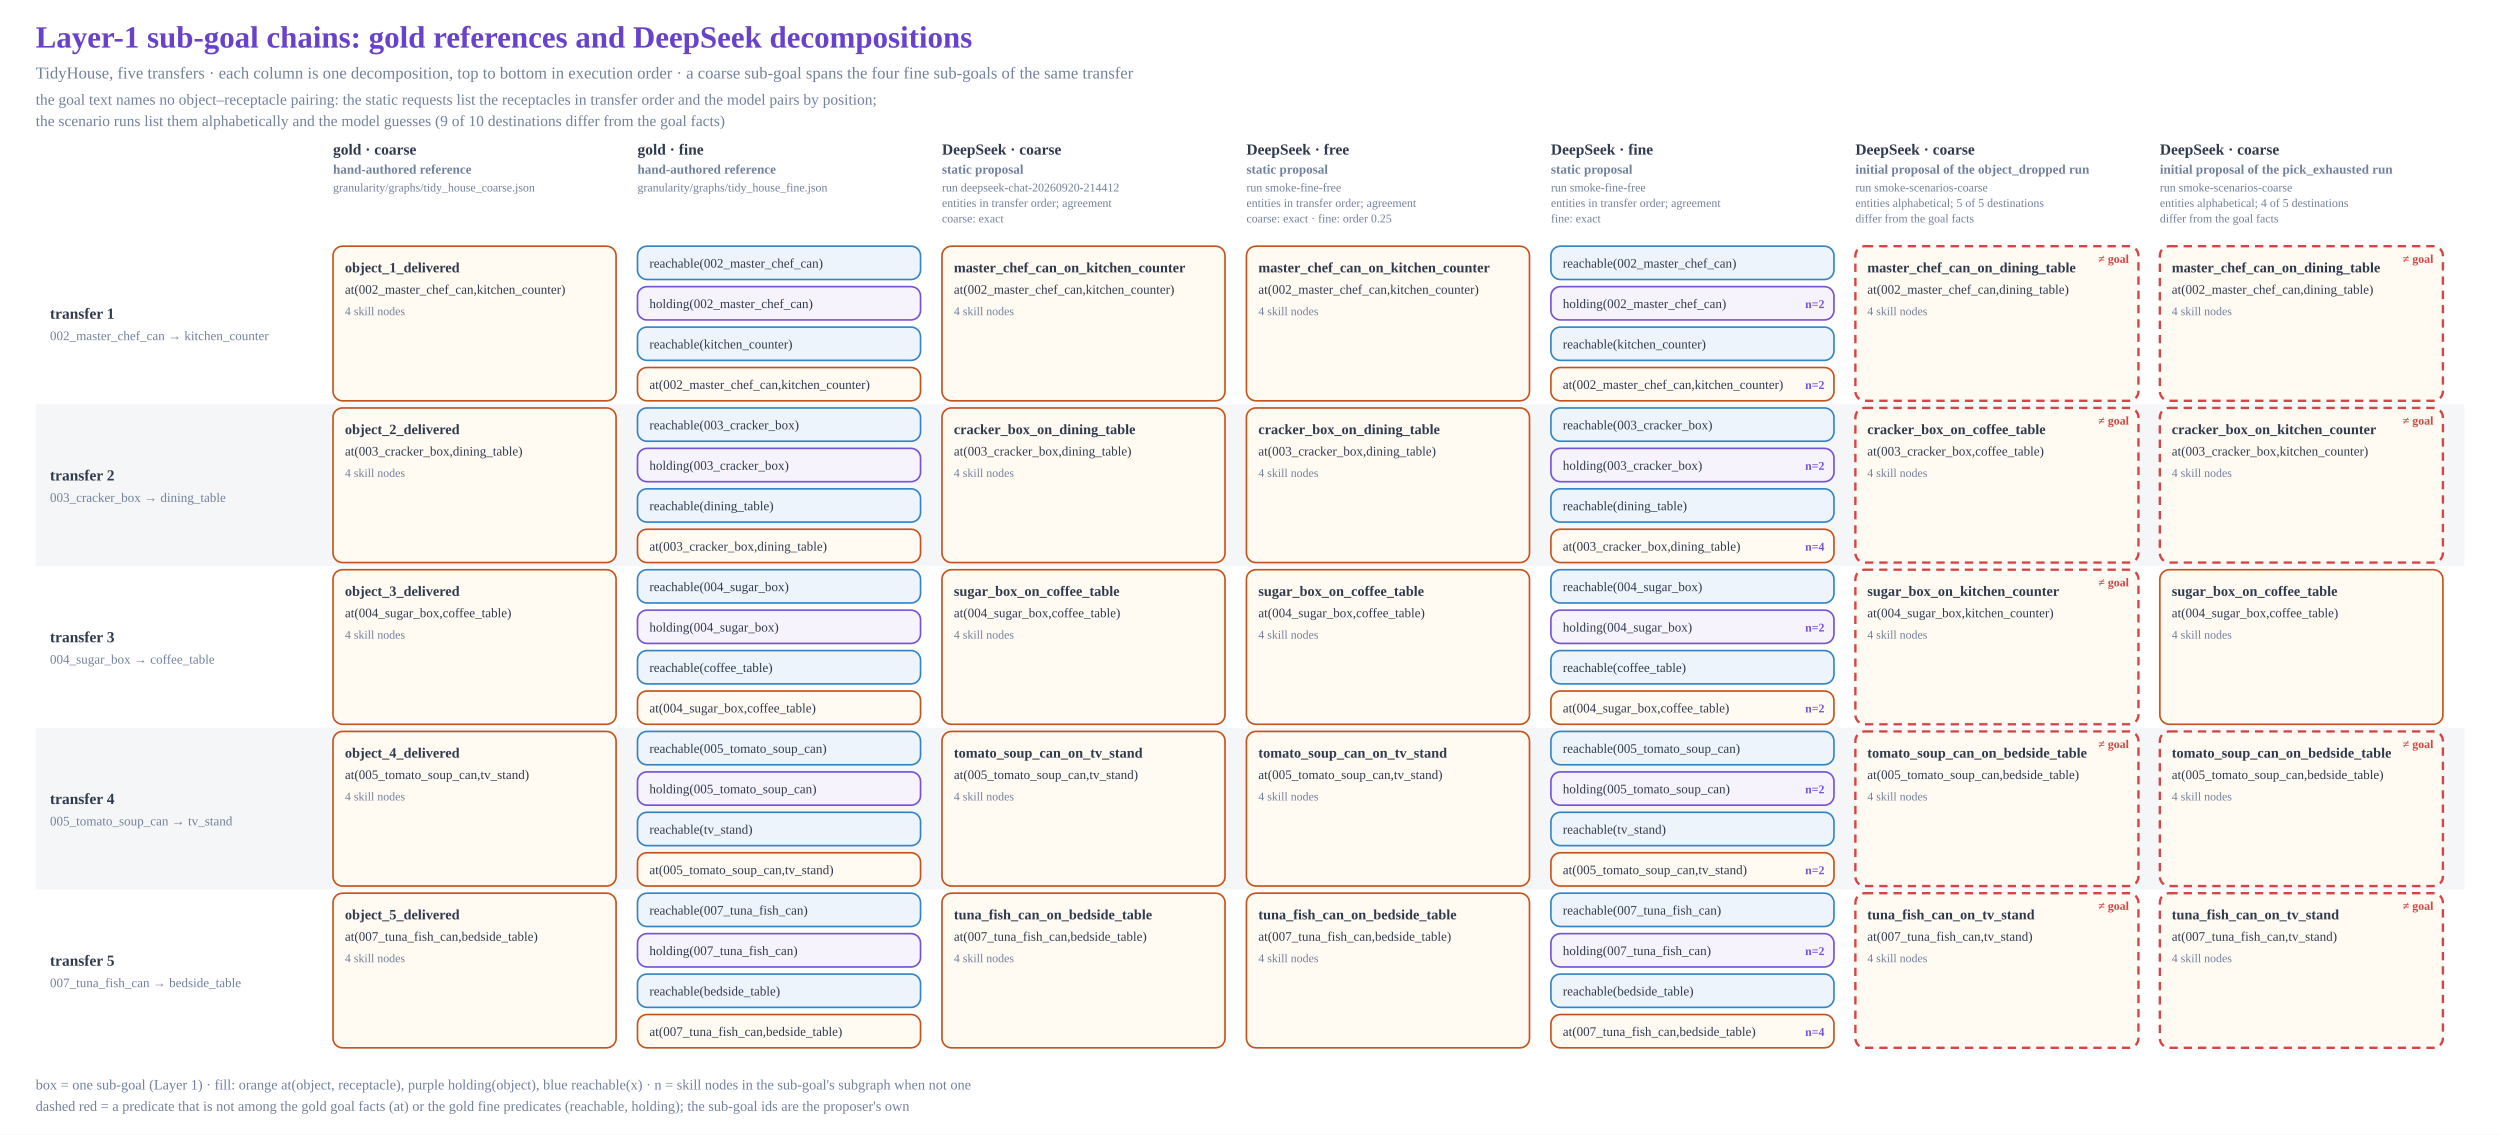
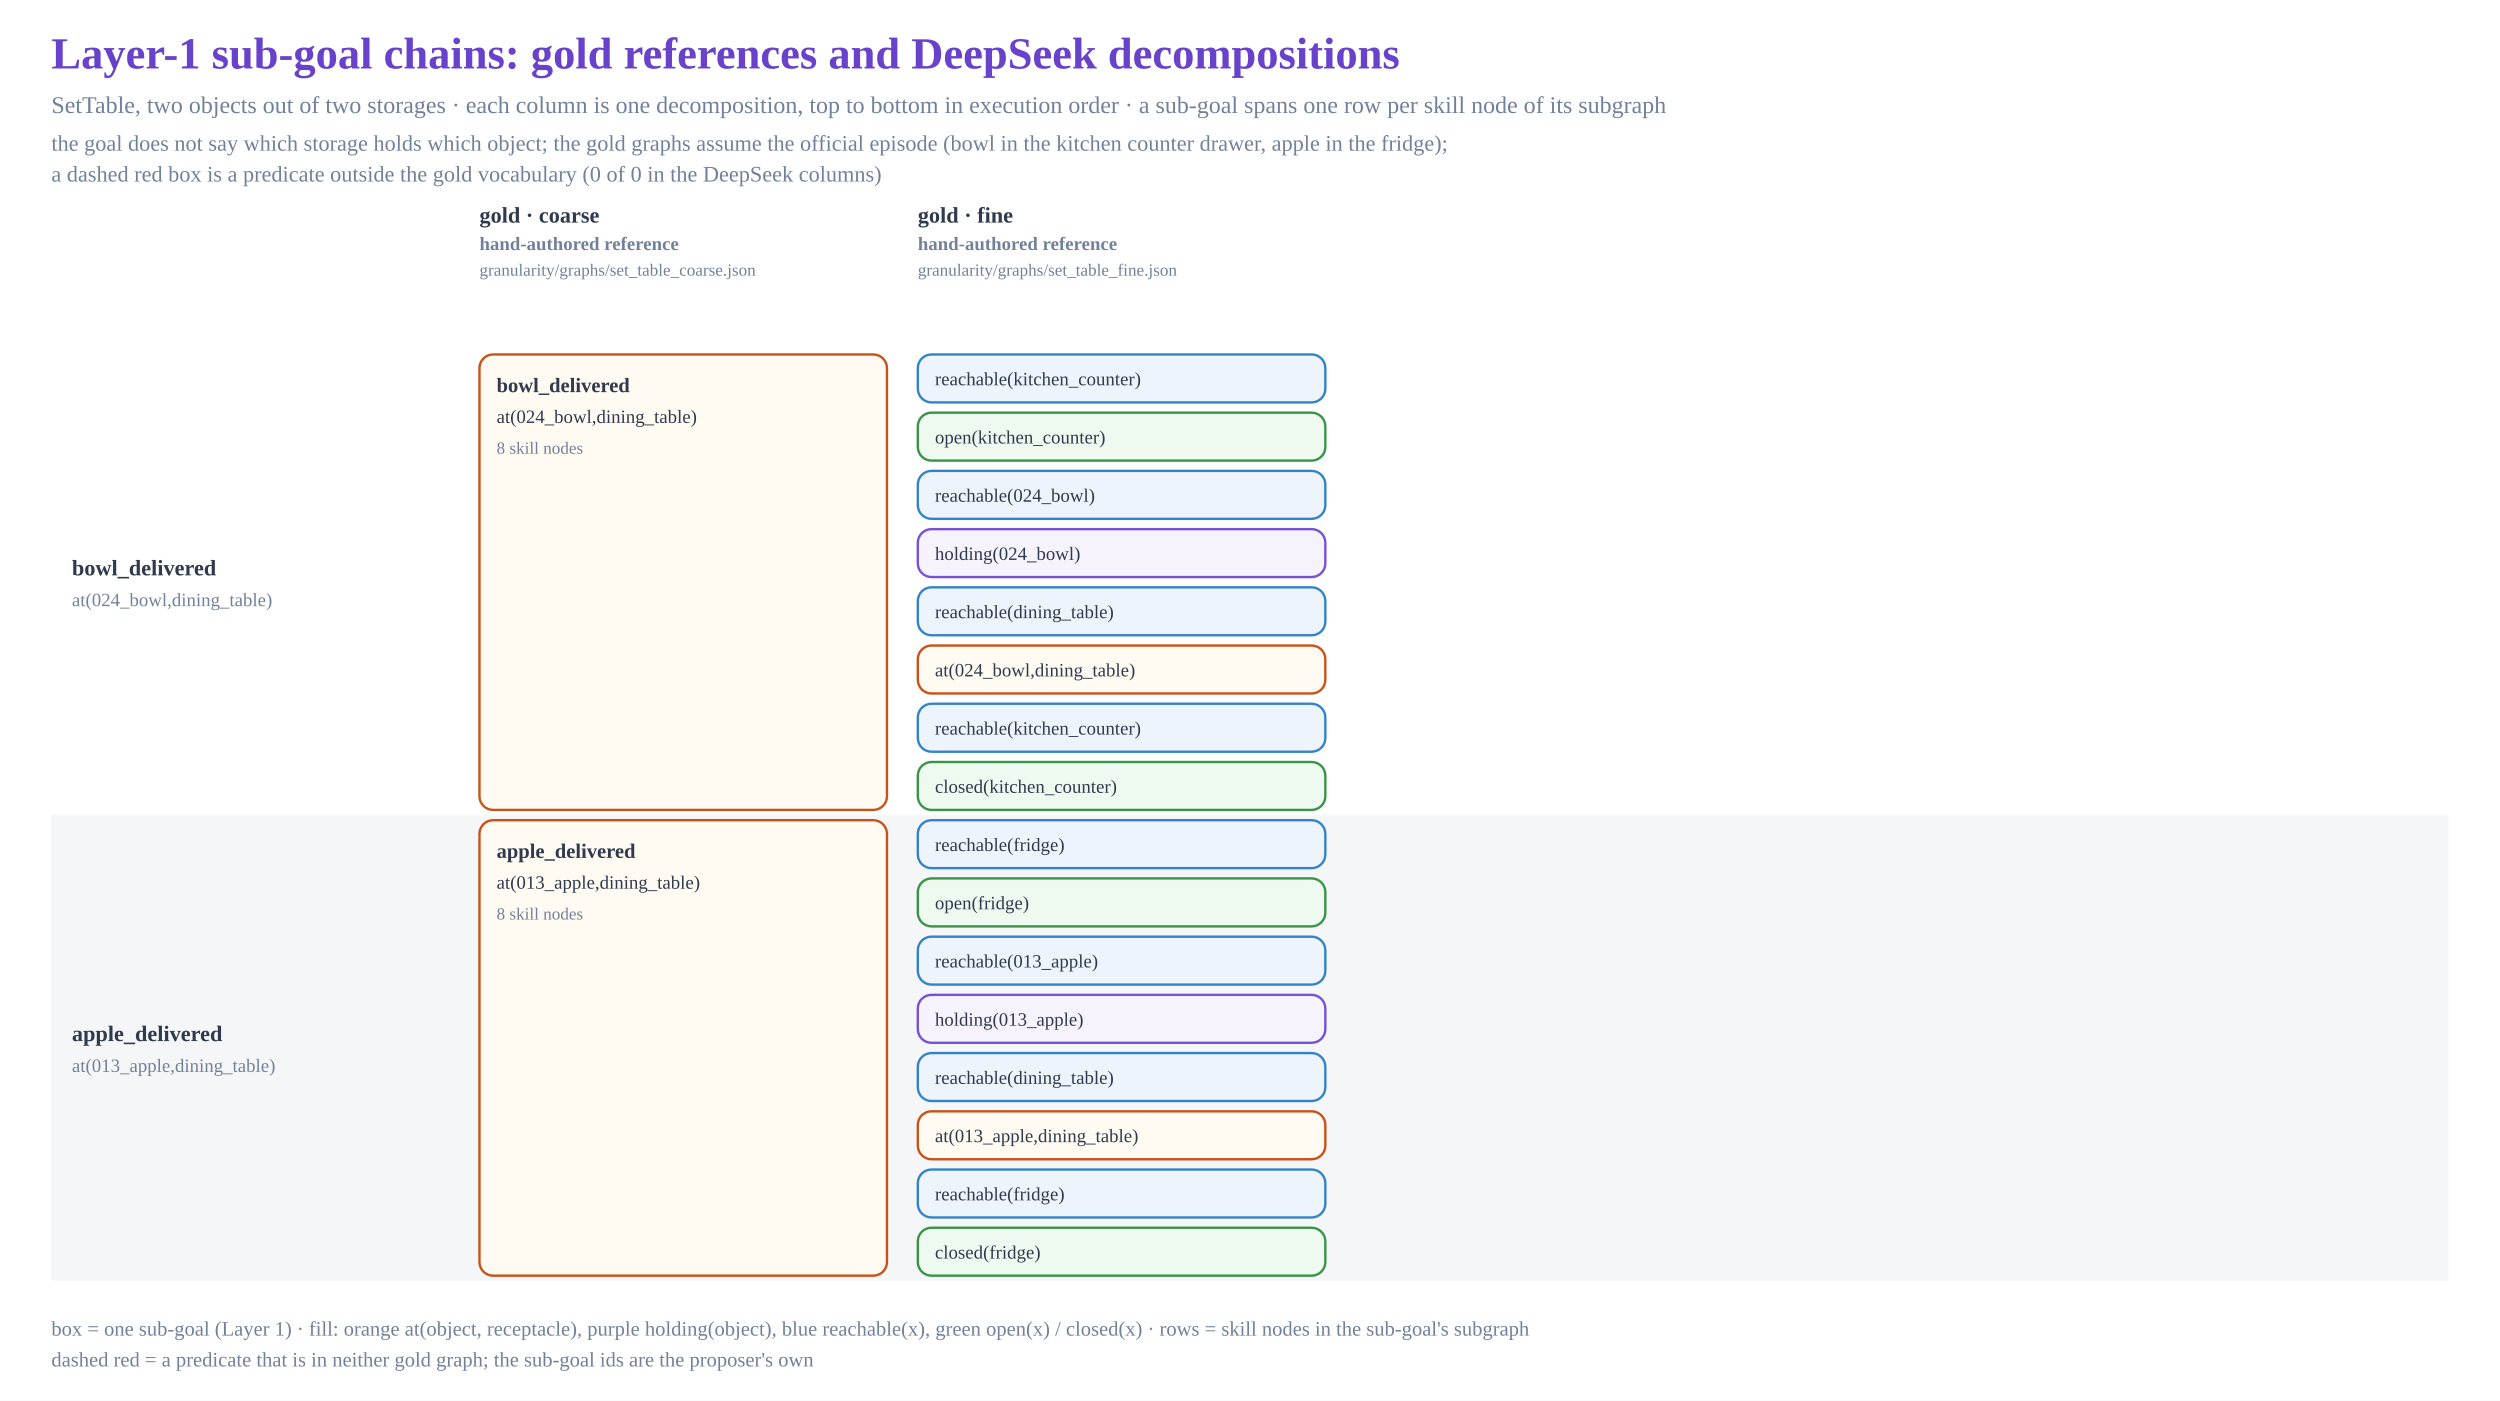
- <svg xmlns="http://www.w3.org/2000/svg" width="2102" height="954" viewBox="0 0 2102 954" role="img" aria-labelledby="title description">
+ <svg xmlns="http://www.w3.org/2000/svg" width="1460" height="818" viewBox="0 0 1460 818" role="img" aria-labelledby="title description">
  <defs />
-   <rect width="2102" height="954" fill="#ffffff" />
+   <rect width="1460" height="818" fill="#ffffff" />
  <text x="30" y="40" font-size="26" font-weight="700" fill="#6842cb" text-anchor="start">Layer-1 sub-goal chains: gold references and DeepSeek decompositions</text>
-   <text x="30" y="66" font-size="14" font-weight="400" fill="#71809b" text-anchor="start">TidyHouse, five transfers · each column is one decomposition, top to bottom in execution order · a coarse sub-goal spans the four fine sub-goals of the same transfer</text>
-   <text x="30" y="88" font-size="13" font-weight="400" fill="#71809b" text-anchor="start">the goal text names no object–receptacle pairing: the static requests list the receptacles in transfer order and the model pairs by position;</text>
-   <text x="30" y="106" font-size="13" font-weight="400" fill="#71809b" text-anchor="start">the scenario runs list them alphabetically and the model guesses (9 of 10 destinations differ from the goal facts)</text>
-   <rect x="30" y="204" width="2042" height="136" rx="0" fill="#ffffff" stroke="none" stroke-width="1.5" />
-   <text x="42" y="268.0" font-size="13" font-weight="700" fill="#2f3a4d" text-anchor="start">transfer 1</text>
-   <text x="42" y="286.0" font-size="11" font-weight="400" fill="#71809b" text-anchor="start">002_master_chef_can → kitchen_counter</text>
-   <rect x="30" y="340" width="2042" height="136" rx="0" fill="#f5f6f8" stroke="none" stroke-width="1.5" />
-   <text x="42" y="404.0" font-size="13" font-weight="700" fill="#2f3a4d" text-anchor="start">transfer 2</text>
-   <text x="42" y="422.0" font-size="11" font-weight="400" fill="#71809b" text-anchor="start">003_cracker_box → dining_table</text>
-   <rect x="30" y="476" width="2042" height="136" rx="0" fill="#ffffff" stroke="none" stroke-width="1.5" />
-   <text x="42" y="540.0" font-size="13" font-weight="700" fill="#2f3a4d" text-anchor="start">transfer 3</text>
-   <text x="42" y="558.0" font-size="11" font-weight="400" fill="#71809b" text-anchor="start">004_sugar_box → coffee_table</text>
-   <rect x="30" y="612" width="2042" height="136" rx="0" fill="#f5f6f8" stroke="none" stroke-width="1.5" />
-   <text x="42" y="676.0" font-size="13" font-weight="700" fill="#2f3a4d" text-anchor="start">transfer 4</text>
-   <text x="42" y="694.0" font-size="11" font-weight="400" fill="#71809b" text-anchor="start">005_tomato_soup_can → tv_stand</text>
-   <rect x="30" y="748" width="2042" height="136" rx="0" fill="#ffffff" stroke="none" stroke-width="1.5" />
-   <text x="42" y="812.0" font-size="13" font-weight="700" fill="#2f3a4d" text-anchor="start">transfer 5</text>
-   <text x="42" y="830.0" font-size="11" font-weight="400" fill="#71809b" text-anchor="start">007_tuna_fish_can → bedside_table</text>
+   <text x="30" y="66" font-size="14" font-weight="400" fill="#71809b" text-anchor="start">SetTable, two objects out of two storages · each column is one decomposition, top to bottom in execution order · a sub-goal spans one row per skill node of its subgraph</text>
+   <text x="30" y="88" font-size="13" font-weight="400" fill="#71809b" text-anchor="start">the goal does not say which storage holds which object; the gold graphs assume the official episode (bowl in the kitchen counter drawer, apple in the fridge);</text>
+   <text x="30" y="106" font-size="13" font-weight="400" fill="#71809b" text-anchor="start">a dashed red box is a predicate outside the gold vocabulary (0 of 0 in the DeepSeek columns)</text>
+   <rect x="30" y="204" width="1400" height="272" rx="0" fill="#ffffff" stroke="none" stroke-width="1.5" />
+   <text x="42" y="336.0" font-size="13" font-weight="700" fill="#2f3a4d" text-anchor="start">bowl_delivered</text>
+   <text x="42" y="354.0" font-size="11" font-weight="400" fill="#71809b" text-anchor="start">at(024_bowl,dining_table)</text>
+   <rect x="30" y="476" width="1400" height="272" rx="0" fill="#f5f6f8" stroke="none" stroke-width="1.5" />
+   <text x="42" y="608.0" font-size="13" font-weight="700" fill="#2f3a4d" text-anchor="start">apple_delivered</text>
+   <text x="42" y="626.0" font-size="11" font-weight="400" fill="#71809b" text-anchor="start">at(013_apple,dining_table)</text>
  <text x="280" y="130" font-size="13" font-weight="700" fill="#2f3a4d" text-anchor="start">gold · coarse</text>
  <text x="280" y="146" font-size="11" font-weight="700" fill="#71809b" text-anchor="start">hand-authored reference</text>
-   <text x="280" y="161" font-size="10" font-weight="400" fill="#71809b" text-anchor="start">granularity/graphs/tidy_house_coarse.json</text>
-   <rect x="280" y="207" width="238" height="130" rx="8" fill="#fffaf2" stroke="#c6531a" stroke-width="1.4" />
-   <text x="290" y="229" font-size="12" font-weight="700" fill="#2f3a4d" text-anchor="start">object_1_delivered</text>
-   <text x="290" y="247" font-size="11" font-weight="400" fill="#2f3a4d" text-anchor="start">at(002_master_chef_can,kitchen_counter)</text>
-   <text x="290" y="265" font-size="10" font-weight="400" fill="#71809b" text-anchor="start">4 skill nodes</text>
-   <rect x="280" y="343" width="238" height="130" rx="8" fill="#fffaf2" stroke="#c6531a" stroke-width="1.4" />
-   <text x="290" y="365" font-size="12" font-weight="700" fill="#2f3a4d" text-anchor="start">object_2_delivered</text>
-   <text x="290" y="383" font-size="11" font-weight="400" fill="#2f3a4d" text-anchor="start">at(003_cracker_box,dining_table)</text>
-   <text x="290" y="401" font-size="10" font-weight="400" fill="#71809b" text-anchor="start">4 skill nodes</text>
-   <rect x="280" y="479" width="238" height="130" rx="8" fill="#fffaf2" stroke="#c6531a" stroke-width="1.4" />
-   <text x="290" y="501" font-size="12" font-weight="700" fill="#2f3a4d" text-anchor="start">object_3_delivered</text>
-   <text x="290" y="519" font-size="11" font-weight="400" fill="#2f3a4d" text-anchor="start">at(004_sugar_box,coffee_table)</text>
-   <text x="290" y="537" font-size="10" font-weight="400" fill="#71809b" text-anchor="start">4 skill nodes</text>
-   <rect x="280" y="615" width="238" height="130" rx="8" fill="#fffaf2" stroke="#c6531a" stroke-width="1.4" />
-   <text x="290" y="637" font-size="12" font-weight="700" fill="#2f3a4d" text-anchor="start">object_4_delivered</text>
-   <text x="290" y="655" font-size="11" font-weight="400" fill="#2f3a4d" text-anchor="start">at(005_tomato_soup_can,tv_stand)</text>
-   <text x="290" y="673" font-size="10" font-weight="400" fill="#71809b" text-anchor="start">4 skill nodes</text>
-   <rect x="280" y="751" width="238" height="130" rx="8" fill="#fffaf2" stroke="#c6531a" stroke-width="1.4" />
-   <text x="290" y="773" font-size="12" font-weight="700" fill="#2f3a4d" text-anchor="start">object_5_delivered</text>
-   <text x="290" y="791" font-size="11" font-weight="400" fill="#2f3a4d" text-anchor="start">at(007_tuna_fish_can,bedside_table)</text>
-   <text x="290" y="809" font-size="10" font-weight="400" fill="#71809b" text-anchor="start">4 skill nodes</text>
+   <text x="280" y="161" font-size="10" font-weight="400" fill="#71809b" text-anchor="start">granularity/graphs/set_table_coarse.json</text>
+   <rect x="280" y="207" width="238" height="266" rx="8" fill="#fffaf2" stroke="#c6531a" stroke-width="1.4" />
+   <text x="290" y="229" font-size="12" font-weight="700" fill="#2f3a4d" text-anchor="start">bowl_delivered</text>
+   <text x="290" y="247" font-size="11" font-weight="400" fill="#2f3a4d" text-anchor="start">at(024_bowl,dining_table)</text>
+   <text x="290" y="265" font-size="10" font-weight="400" fill="#71809b" text-anchor="start">8 skill nodes</text>
+   <rect x="280" y="479" width="238" height="266" rx="8" fill="#fffaf2" stroke="#c6531a" stroke-width="1.4" />
+   <text x="290" y="501" font-size="12" font-weight="700" fill="#2f3a4d" text-anchor="start">apple_delivered</text>
+   <text x="290" y="519" font-size="11" font-weight="400" fill="#2f3a4d" text-anchor="start">at(013_apple,dining_table)</text>
+   <text x="290" y="537" font-size="10" font-weight="400" fill="#71809b" text-anchor="start">8 skill nodes</text>
  <text x="536" y="130" font-size="13" font-weight="700" fill="#2f3a4d" text-anchor="start">gold · fine</text>
  <text x="536" y="146" font-size="11" font-weight="700" fill="#71809b" text-anchor="start">hand-authored reference</text>
-   <text x="536" y="161" font-size="10" font-weight="400" fill="#71809b" text-anchor="start">granularity/graphs/tidy_house_fine.json</text>
+   <text x="536" y="161" font-size="10" font-weight="400" fill="#71809b" text-anchor="start">granularity/graphs/set_table_fine.json</text>
  <rect x="536" y="207" width="238" height="28" rx="8" fill="#eef4fb" stroke="#3484c5" stroke-width="1.4" />
-   <text x="546" y="225.0" font-size="11" font-weight="400" fill="#2f3a4d" text-anchor="start">reachable(002_master_chef_can)</text>
-   <rect x="536" y="241" width="238" height="28" rx="8" fill="#f6f3fc" stroke="#7552d6" stroke-width="1.4" />
-   <text x="546" y="259.0" font-size="11" font-weight="400" fill="#2f3a4d" text-anchor="start">holding(002_master_chef_can)</text>
+   <text x="546" y="225.0" font-size="11" font-weight="400" fill="#2f3a4d" text-anchor="start">reachable(kitchen_counter)</text>
+   <rect x="536" y="241" width="238" height="28" rx="8" fill="#eefaf0" stroke="#399447" stroke-width="1.4" />
+   <text x="546" y="259.0" font-size="11" font-weight="400" fill="#2f3a4d" text-anchor="start">open(kitchen_counter)</text>
  <rect x="536" y="275" width="238" height="28" rx="8" fill="#eef4fb" stroke="#3484c5" stroke-width="1.4" />
-   <text x="546" y="293.0" font-size="11" font-weight="400" fill="#2f3a4d" text-anchor="start">reachable(kitchen_counter)</text>
-   <rect x="536" y="309" width="238" height="28" rx="8" fill="#fffaf2" stroke="#c6531a" stroke-width="1.4" />
-   <text x="546" y="327.0" font-size="11" font-weight="400" fill="#2f3a4d" text-anchor="start">at(002_master_chef_can,kitchen_counter)</text>
+   <text x="546" y="293.0" font-size="11" font-weight="400" fill="#2f3a4d" text-anchor="start">reachable(024_bowl)</text>
+   <rect x="536" y="309" width="238" height="28" rx="8" fill="#f6f3fc" stroke="#7552d6" stroke-width="1.4" />
+   <text x="546" y="327.0" font-size="11" font-weight="400" fill="#2f3a4d" text-anchor="start">holding(024_bowl)</text>
  <rect x="536" y="343" width="238" height="28" rx="8" fill="#eef4fb" stroke="#3484c5" stroke-width="1.4" />
-   <text x="546" y="361.0" font-size="11" font-weight="400" fill="#2f3a4d" text-anchor="start">reachable(003_cracker_box)</text>
-   <rect x="536" y="377" width="238" height="28" rx="8" fill="#f6f3fc" stroke="#7552d6" stroke-width="1.4" />
-   <text x="546" y="395.0" font-size="11" font-weight="400" fill="#2f3a4d" text-anchor="start">holding(003_cracker_box)</text>
+   <text x="546" y="361.0" font-size="11" font-weight="400" fill="#2f3a4d" text-anchor="start">reachable(dining_table)</text>
+   <rect x="536" y="377" width="238" height="28" rx="8" fill="#fffaf2" stroke="#c6531a" stroke-width="1.4" />
+   <text x="546" y="395.0" font-size="11" font-weight="400" fill="#2f3a4d" text-anchor="start">at(024_bowl,dining_table)</text>
  <rect x="536" y="411" width="238" height="28" rx="8" fill="#eef4fb" stroke="#3484c5" stroke-width="1.4" />
-   <text x="546" y="429.0" font-size="11" font-weight="400" fill="#2f3a4d" text-anchor="start">reachable(dining_table)</text>
-   <rect x="536" y="445" width="238" height="28" rx="8" fill="#fffaf2" stroke="#c6531a" stroke-width="1.4" />
-   <text x="546" y="463.0" font-size="11" font-weight="400" fill="#2f3a4d" text-anchor="start">at(003_cracker_box,dining_table)</text>
+   <text x="546" y="429.0" font-size="11" font-weight="400" fill="#2f3a4d" text-anchor="start">reachable(kitchen_counter)</text>
+   <rect x="536" y="445" width="238" height="28" rx="8" fill="#eefaf0" stroke="#399447" stroke-width="1.4" />
+   <text x="546" y="463.0" font-size="11" font-weight="400" fill="#2f3a4d" text-anchor="start">closed(kitchen_counter)</text>
  <rect x="536" y="479" width="238" height="28" rx="8" fill="#eef4fb" stroke="#3484c5" stroke-width="1.4" />
-   <text x="546" y="497.0" font-size="11" font-weight="400" fill="#2f3a4d" text-anchor="start">reachable(004_sugar_box)</text>
-   <rect x="536" y="513" width="238" height="28" rx="8" fill="#f6f3fc" stroke="#7552d6" stroke-width="1.4" />
-   <text x="546" y="531.0" font-size="11" font-weight="400" fill="#2f3a4d" text-anchor="start">holding(004_sugar_box)</text>
+   <text x="546" y="497.0" font-size="11" font-weight="400" fill="#2f3a4d" text-anchor="start">reachable(fridge)</text>
+   <rect x="536" y="513" width="238" height="28" rx="8" fill="#eefaf0" stroke="#399447" stroke-width="1.4" />
+   <text x="546" y="531.0" font-size="11" font-weight="400" fill="#2f3a4d" text-anchor="start">open(fridge)</text>
  <rect x="536" y="547" width="238" height="28" rx="8" fill="#eef4fb" stroke="#3484c5" stroke-width="1.4" />
-   <text x="546" y="565.0" font-size="11" font-weight="400" fill="#2f3a4d" text-anchor="start">reachable(coffee_table)</text>
-   <rect x="536" y="581" width="238" height="28" rx="8" fill="#fffaf2" stroke="#c6531a" stroke-width="1.4" />
-   <text x="546" y="599.0" font-size="11" font-weight="400" fill="#2f3a4d" text-anchor="start">at(004_sugar_box,coffee_table)</text>
+   <text x="546" y="565.0" font-size="11" font-weight="400" fill="#2f3a4d" text-anchor="start">reachable(013_apple)</text>
+   <rect x="536" y="581" width="238" height="28" rx="8" fill="#f6f3fc" stroke="#7552d6" stroke-width="1.4" />
+   <text x="546" y="599.0" font-size="11" font-weight="400" fill="#2f3a4d" text-anchor="start">holding(013_apple)</text>
  <rect x="536" y="615" width="238" height="28" rx="8" fill="#eef4fb" stroke="#3484c5" stroke-width="1.4" />
-   <text x="546" y="633.0" font-size="11" font-weight="400" fill="#2f3a4d" text-anchor="start">reachable(005_tomato_soup_can)</text>
-   <rect x="536" y="649" width="238" height="28" rx="8" fill="#f6f3fc" stroke="#7552d6" stroke-width="1.4" />
-   <text x="546" y="667.0" font-size="11" font-weight="400" fill="#2f3a4d" text-anchor="start">holding(005_tomato_soup_can)</text>
+   <text x="546" y="633.0" font-size="11" font-weight="400" fill="#2f3a4d" text-anchor="start">reachable(dining_table)</text>
+   <rect x="536" y="649" width="238" height="28" rx="8" fill="#fffaf2" stroke="#c6531a" stroke-width="1.4" />
+   <text x="546" y="667.0" font-size="11" font-weight="400" fill="#2f3a4d" text-anchor="start">at(013_apple,dining_table)</text>
  <rect x="536" y="683" width="238" height="28" rx="8" fill="#eef4fb" stroke="#3484c5" stroke-width="1.4" />
-   <text x="546" y="701.0" font-size="11" font-weight="400" fill="#2f3a4d" text-anchor="start">reachable(tv_stand)</text>
-   <rect x="536" y="717" width="238" height="28" rx="8" fill="#fffaf2" stroke="#c6531a" stroke-width="1.4" />
-   <text x="546" y="735.0" font-size="11" font-weight="400" fill="#2f3a4d" text-anchor="start">at(005_tomato_soup_can,tv_stand)</text>
-   <rect x="536" y="751" width="238" height="28" rx="8" fill="#eef4fb" stroke="#3484c5" stroke-width="1.4" />
-   <text x="546" y="769.0" font-size="11" font-weight="400" fill="#2f3a4d" text-anchor="start">reachable(007_tuna_fish_can)</text>
-   <rect x="536" y="785" width="238" height="28" rx="8" fill="#f6f3fc" stroke="#7552d6" stroke-width="1.4" />
-   <text x="546" y="803.0" font-size="11" font-weight="400" fill="#2f3a4d" text-anchor="start">holding(007_tuna_fish_can)</text>
-   <rect x="536" y="819" width="238" height="28" rx="8" fill="#eef4fb" stroke="#3484c5" stroke-width="1.4" />
-   <text x="546" y="837.0" font-size="11" font-weight="400" fill="#2f3a4d" text-anchor="start">reachable(bedside_table)</text>
-   <rect x="536" y="853" width="238" height="28" rx="8" fill="#fffaf2" stroke="#c6531a" stroke-width="1.4" />
-   <text x="546" y="871.0" font-size="11" font-weight="400" fill="#2f3a4d" text-anchor="start">at(007_tuna_fish_can,bedside_table)</text>
-   <text x="792" y="130" font-size="13" font-weight="700" fill="#2f3a4d" text-anchor="start">DeepSeek · coarse</text>
-   <text x="792" y="146" font-size="11" font-weight="700" fill="#71809b" text-anchor="start">static proposal</text>
-   <text x="792" y="161" font-size="10" font-weight="400" fill="#71809b" text-anchor="start">run deepseek-chat-20260920-214412</text>
-   <text x="792" y="174" font-size="10" font-weight="400" fill="#71809b" text-anchor="start">entities in transfer order; agreement</text>
-   <text x="792" y="187" font-size="10" font-weight="400" fill="#71809b" text-anchor="start">coarse: exact</text>
-   <rect x="792" y="207" width="238" height="130" rx="8" fill="#fffaf2" stroke="#c6531a" stroke-width="1.4" />
-   <text x="802" y="229" font-size="12" font-weight="700" fill="#2f3a4d" text-anchor="start">master_chef_can_on_kitchen_counter</text>
-   <text x="802" y="247" font-size="11" font-weight="400" fill="#2f3a4d" text-anchor="start">at(002_master_chef_can,kitchen_counter)</text>
-   <text x="802" y="265" font-size="10" font-weight="400" fill="#71809b" text-anchor="start">4 skill nodes</text>
-   <rect x="792" y="343" width="238" height="130" rx="8" fill="#fffaf2" stroke="#c6531a" stroke-width="1.4" />
-   <text x="802" y="365" font-size="12" font-weight="700" fill="#2f3a4d" text-anchor="start">cracker_box_on_dining_table</text>
-   <text x="802" y="383" font-size="11" font-weight="400" fill="#2f3a4d" text-anchor="start">at(003_cracker_box,dining_table)</text>
-   <text x="802" y="401" font-size="10" font-weight="400" fill="#71809b" text-anchor="start">4 skill nodes</text>
-   <rect x="792" y="479" width="238" height="130" rx="8" fill="#fffaf2" stroke="#c6531a" stroke-width="1.4" />
-   <text x="802" y="501" font-size="12" font-weight="700" fill="#2f3a4d" text-anchor="start">sugar_box_on_coffee_table</text>
-   <text x="802" y="519" font-size="11" font-weight="400" fill="#2f3a4d" text-anchor="start">at(004_sugar_box,coffee_table)</text>
-   <text x="802" y="537" font-size="10" font-weight="400" fill="#71809b" text-anchor="start">4 skill nodes</text>
-   <rect x="792" y="615" width="238" height="130" rx="8" fill="#fffaf2" stroke="#c6531a" stroke-width="1.4" />
-   <text x="802" y="637" font-size="12" font-weight="700" fill="#2f3a4d" text-anchor="start">tomato_soup_can_on_tv_stand</text>
-   <text x="802" y="655" font-size="11" font-weight="400" fill="#2f3a4d" text-anchor="start">at(005_tomato_soup_can,tv_stand)</text>
-   <text x="802" y="673" font-size="10" font-weight="400" fill="#71809b" text-anchor="start">4 skill nodes</text>
-   <rect x="792" y="751" width="238" height="130" rx="8" fill="#fffaf2" stroke="#c6531a" stroke-width="1.4" />
-   <text x="802" y="773" font-size="12" font-weight="700" fill="#2f3a4d" text-anchor="start">tuna_fish_can_on_bedside_table</text>
-   <text x="802" y="791" font-size="11" font-weight="400" fill="#2f3a4d" text-anchor="start">at(007_tuna_fish_can,bedside_table)</text>
-   <text x="802" y="809" font-size="10" font-weight="400" fill="#71809b" text-anchor="start">4 skill nodes</text>
-   <text x="1048" y="130" font-size="13" font-weight="700" fill="#2f3a4d" text-anchor="start">DeepSeek · free</text>
-   <text x="1048" y="146" font-size="11" font-weight="700" fill="#71809b" text-anchor="start">static proposal</text>
-   <text x="1048" y="161" font-size="10" font-weight="400" fill="#71809b" text-anchor="start">run smoke-fine-free</text>
-   <text x="1048" y="174" font-size="10" font-weight="400" fill="#71809b" text-anchor="start">entities in transfer order; agreement</text>
-   <text x="1048" y="187" font-size="10" font-weight="400" fill="#71809b" text-anchor="start">coarse: exact · fine: order 0.25</text>
-   <rect x="1048" y="207" width="238" height="130" rx="8" fill="#fffaf2" stroke="#c6531a" stroke-width="1.4" />
-   <text x="1058" y="229" font-size="12" font-weight="700" fill="#2f3a4d" text-anchor="start">master_chef_can_on_kitchen_counter</text>
-   <text x="1058" y="247" font-size="11" font-weight="400" fill="#2f3a4d" text-anchor="start">at(002_master_chef_can,kitchen_counter)</text>
-   <text x="1058" y="265" font-size="10" font-weight="400" fill="#71809b" text-anchor="start">4 skill nodes</text>
-   <rect x="1048" y="343" width="238" height="130" rx="8" fill="#fffaf2" stroke="#c6531a" stroke-width="1.4" />
-   <text x="1058" y="365" font-size="12" font-weight="700" fill="#2f3a4d" text-anchor="start">cracker_box_on_dining_table</text>
-   <text x="1058" y="383" font-size="11" font-weight="400" fill="#2f3a4d" text-anchor="start">at(003_cracker_box,dining_table)</text>
-   <text x="1058" y="401" font-size="10" font-weight="400" fill="#71809b" text-anchor="start">4 skill nodes</text>
-   <rect x="1048" y="479" width="238" height="130" rx="8" fill="#fffaf2" stroke="#c6531a" stroke-width="1.4" />
-   <text x="1058" y="501" font-size="12" font-weight="700" fill="#2f3a4d" text-anchor="start">sugar_box_on_coffee_table</text>
-   <text x="1058" y="519" font-size="11" font-weight="400" fill="#2f3a4d" text-anchor="start">at(004_sugar_box,coffee_table)</text>
-   <text x="1058" y="537" font-size="10" font-weight="400" fill="#71809b" text-anchor="start">4 skill nodes</text>
-   <rect x="1048" y="615" width="238" height="130" rx="8" fill="#fffaf2" stroke="#c6531a" stroke-width="1.4" />
-   <text x="1058" y="637" font-size="12" font-weight="700" fill="#2f3a4d" text-anchor="start">tomato_soup_can_on_tv_stand</text>
-   <text x="1058" y="655" font-size="11" font-weight="400" fill="#2f3a4d" text-anchor="start">at(005_tomato_soup_can,tv_stand)</text>
-   <text x="1058" y="673" font-size="10" font-weight="400" fill="#71809b" text-anchor="start">4 skill nodes</text>
-   <rect x="1048" y="751" width="238" height="130" rx="8" fill="#fffaf2" stroke="#c6531a" stroke-width="1.4" />
-   <text x="1058" y="773" font-size="12" font-weight="700" fill="#2f3a4d" text-anchor="start">tuna_fish_can_on_bedside_table</text>
-   <text x="1058" y="791" font-size="11" font-weight="400" fill="#2f3a4d" text-anchor="start">at(007_tuna_fish_can,bedside_table)</text>
-   <text x="1058" y="809" font-size="10" font-weight="400" fill="#71809b" text-anchor="start">4 skill nodes</text>
-   <text x="1304" y="130" font-size="13" font-weight="700" fill="#2f3a4d" text-anchor="start">DeepSeek · fine</text>
-   <text x="1304" y="146" font-size="11" font-weight="700" fill="#71809b" text-anchor="start">static proposal</text>
-   <text x="1304" y="161" font-size="10" font-weight="400" fill="#71809b" text-anchor="start">run smoke-fine-free</text>
-   <text x="1304" y="174" font-size="10" font-weight="400" fill="#71809b" text-anchor="start">entities in transfer order; agreement</text>
-   <text x="1304" y="187" font-size="10" font-weight="400" fill="#71809b" text-anchor="start">fine: exact</text>
-   <rect x="1304" y="207" width="238" height="28" rx="8" fill="#eef4fb" stroke="#3484c5" stroke-width="1.4" />
-   <text x="1314" y="225.0" font-size="11" font-weight="400" fill="#2f3a4d" text-anchor="start">reachable(002_master_chef_can)</text>
-   <rect x="1304" y="241" width="238" height="28" rx="8" fill="#f6f3fc" stroke="#7552d6" stroke-width="1.4" />
-   <text x="1314" y="259.0" font-size="11" font-weight="400" fill="#2f3a4d" text-anchor="start">holding(002_master_chef_can)</text>
-   <text x="1534" y="259.0" font-size="10" font-weight="700" fill="#7552d6" text-anchor="end">n=2</text>
-   <rect x="1304" y="275" width="238" height="28" rx="8" fill="#eef4fb" stroke="#3484c5" stroke-width="1.4" />
-   <text x="1314" y="293.0" font-size="11" font-weight="400" fill="#2f3a4d" text-anchor="start">reachable(kitchen_counter)</text>
-   <rect x="1304" y="309" width="238" height="28" rx="8" fill="#fffaf2" stroke="#c6531a" stroke-width="1.4" />
-   <text x="1314" y="327.0" font-size="11" font-weight="400" fill="#2f3a4d" text-anchor="start">at(002_master_chef_can,kitchen_counter)</text>
-   <text x="1534" y="327.0" font-size="10" font-weight="700" fill="#7552d6" text-anchor="end">n=2</text>
-   <rect x="1304" y="343" width="238" height="28" rx="8" fill="#eef4fb" stroke="#3484c5" stroke-width="1.4" />
-   <text x="1314" y="361.0" font-size="11" font-weight="400" fill="#2f3a4d" text-anchor="start">reachable(003_cracker_box)</text>
-   <rect x="1304" y="377" width="238" height="28" rx="8" fill="#f6f3fc" stroke="#7552d6" stroke-width="1.4" />
-   <text x="1314" y="395.0" font-size="11" font-weight="400" fill="#2f3a4d" text-anchor="start">holding(003_cracker_box)</text>
-   <text x="1534" y="395.0" font-size="10" font-weight="700" fill="#7552d6" text-anchor="end">n=2</text>
-   <rect x="1304" y="411" width="238" height="28" rx="8" fill="#eef4fb" stroke="#3484c5" stroke-width="1.4" />
-   <text x="1314" y="429.0" font-size="11" font-weight="400" fill="#2f3a4d" text-anchor="start">reachable(dining_table)</text>
-   <rect x="1304" y="445" width="238" height="28" rx="8" fill="#fffaf2" stroke="#c6531a" stroke-width="1.4" />
-   <text x="1314" y="463.0" font-size="11" font-weight="400" fill="#2f3a4d" text-anchor="start">at(003_cracker_box,dining_table)</text>
-   <text x="1534" y="463.0" font-size="10" font-weight="700" fill="#7552d6" text-anchor="end">n=4</text>
-   <rect x="1304" y="479" width="238" height="28" rx="8" fill="#eef4fb" stroke="#3484c5" stroke-width="1.4" />
-   <text x="1314" y="497.0" font-size="11" font-weight="400" fill="#2f3a4d" text-anchor="start">reachable(004_sugar_box)</text>
-   <rect x="1304" y="513" width="238" height="28" rx="8" fill="#f6f3fc" stroke="#7552d6" stroke-width="1.4" />
-   <text x="1314" y="531.0" font-size="11" font-weight="400" fill="#2f3a4d" text-anchor="start">holding(004_sugar_box)</text>
-   <text x="1534" y="531.0" font-size="10" font-weight="700" fill="#7552d6" text-anchor="end">n=2</text>
-   <rect x="1304" y="547" width="238" height="28" rx="8" fill="#eef4fb" stroke="#3484c5" stroke-width="1.4" />
-   <text x="1314" y="565.0" font-size="11" font-weight="400" fill="#2f3a4d" text-anchor="start">reachable(coffee_table)</text>
-   <rect x="1304" y="581" width="238" height="28" rx="8" fill="#fffaf2" stroke="#c6531a" stroke-width="1.4" />
-   <text x="1314" y="599.0" font-size="11" font-weight="400" fill="#2f3a4d" text-anchor="start">at(004_sugar_box,coffee_table)</text>
-   <text x="1534" y="599.0" font-size="10" font-weight="700" fill="#7552d6" text-anchor="end">n=2</text>
-   <rect x="1304" y="615" width="238" height="28" rx="8" fill="#eef4fb" stroke="#3484c5" stroke-width="1.4" />
-   <text x="1314" y="633.0" font-size="11" font-weight="400" fill="#2f3a4d" text-anchor="start">reachable(005_tomato_soup_can)</text>
-   <rect x="1304" y="649" width="238" height="28" rx="8" fill="#f6f3fc" stroke="#7552d6" stroke-width="1.4" />
-   <text x="1314" y="667.0" font-size="11" font-weight="400" fill="#2f3a4d" text-anchor="start">holding(005_tomato_soup_can)</text>
-   <text x="1534" y="667.0" font-size="10" font-weight="700" fill="#7552d6" text-anchor="end">n=2</text>
-   <rect x="1304" y="683" width="238" height="28" rx="8" fill="#eef4fb" stroke="#3484c5" stroke-width="1.4" />
-   <text x="1314" y="701.0" font-size="11" font-weight="400" fill="#2f3a4d" text-anchor="start">reachable(tv_stand)</text>
-   <rect x="1304" y="717" width="238" height="28" rx="8" fill="#fffaf2" stroke="#c6531a" stroke-width="1.4" />
-   <text x="1314" y="735.0" font-size="11" font-weight="400" fill="#2f3a4d" text-anchor="start">at(005_tomato_soup_can,tv_stand)</text>
-   <text x="1534" y="735.0" font-size="10" font-weight="700" fill="#7552d6" text-anchor="end">n=2</text>
-   <rect x="1304" y="751" width="238" height="28" rx="8" fill="#eef4fb" stroke="#3484c5" stroke-width="1.4" />
-   <text x="1314" y="769.0" font-size="11" font-weight="400" fill="#2f3a4d" text-anchor="start">reachable(007_tuna_fish_can)</text>
-   <rect x="1304" y="785" width="238" height="28" rx="8" fill="#f6f3fc" stroke="#7552d6" stroke-width="1.4" />
-   <text x="1314" y="803.0" font-size="11" font-weight="400" fill="#2f3a4d" text-anchor="start">holding(007_tuna_fish_can)</text>
-   <text x="1534" y="803.0" font-size="10" font-weight="700" fill="#7552d6" text-anchor="end">n=2</text>
-   <rect x="1304" y="819" width="238" height="28" rx="8" fill="#eef4fb" stroke="#3484c5" stroke-width="1.4" />
-   <text x="1314" y="837.0" font-size="11" font-weight="400" fill="#2f3a4d" text-anchor="start">reachable(bedside_table)</text>
-   <rect x="1304" y="853" width="238" height="28" rx="8" fill="#fffaf2" stroke="#c6531a" stroke-width="1.4" />
-   <text x="1314" y="871.0" font-size="11" font-weight="400" fill="#2f3a4d" text-anchor="start">at(007_tuna_fish_can,bedside_table)</text>
-   <text x="1534" y="871.0" font-size="10" font-weight="700" fill="#7552d6" text-anchor="end">n=4</text>
-   <text x="1560" y="130" font-size="13" font-weight="700" fill="#2f3a4d" text-anchor="start">DeepSeek · coarse</text>
-   <text x="1560" y="146" font-size="11" font-weight="700" fill="#71809b" text-anchor="start">initial proposal of the object_dropped run</text>
-   <text x="1560" y="161" font-size="10" font-weight="400" fill="#71809b" text-anchor="start">run smoke-scenarios-coarse</text>
-   <text x="1560" y="174" font-size="10" font-weight="400" fill="#71809b" text-anchor="start">entities alphabetical; 5 of 5 destinations</text>
-   <text x="1560" y="187" font-size="10" font-weight="400" fill="#71809b" text-anchor="start">differ from the goal facts</text>
-   <rect x="1560" y="207" width="238" height="130" rx="8" fill="#fffaf2" stroke="#d64545" stroke-width="2" stroke-dasharray="7 5" />
-   <text x="1570" y="229" font-size="12" font-weight="700" fill="#2f3a4d" text-anchor="start">master_chef_can_on_dining_table</text>
-   <text x="1570" y="247" font-size="11" font-weight="400" fill="#2f3a4d" text-anchor="start">at(002_master_chef_can,dining_table)</text>
-   <text x="1570" y="265" font-size="10" font-weight="400" fill="#71809b" text-anchor="start">4 skill nodes</text>
-   <text x="1790" y="221" font-size="10" font-weight="700" fill="#d64545" text-anchor="end">≠ goal</text>
-   <rect x="1560" y="343" width="238" height="130" rx="8" fill="#fffaf2" stroke="#d64545" stroke-width="2" stroke-dasharray="7 5" />
-   <text x="1570" y="365" font-size="12" font-weight="700" fill="#2f3a4d" text-anchor="start">cracker_box_on_coffee_table</text>
-   <text x="1570" y="383" font-size="11" font-weight="400" fill="#2f3a4d" text-anchor="start">at(003_cracker_box,coffee_table)</text>
-   <text x="1570" y="401" font-size="10" font-weight="400" fill="#71809b" text-anchor="start">4 skill nodes</text>
-   <text x="1790" y="357" font-size="10" font-weight="700" fill="#d64545" text-anchor="end">≠ goal</text>
-   <rect x="1560" y="479" width="238" height="130" rx="8" fill="#fffaf2" stroke="#d64545" stroke-width="2" stroke-dasharray="7 5" />
-   <text x="1570" y="501" font-size="12" font-weight="700" fill="#2f3a4d" text-anchor="start">sugar_box_on_kitchen_counter</text>
-   <text x="1570" y="519" font-size="11" font-weight="400" fill="#2f3a4d" text-anchor="start">at(004_sugar_box,kitchen_counter)</text>
-   <text x="1570" y="537" font-size="10" font-weight="400" fill="#71809b" text-anchor="start">4 skill nodes</text>
-   <text x="1790" y="493" font-size="10" font-weight="700" fill="#d64545" text-anchor="end">≠ goal</text>
-   <rect x="1560" y="615" width="238" height="130" rx="8" fill="#fffaf2" stroke="#d64545" stroke-width="2" stroke-dasharray="7 5" />
-   <text x="1570" y="637" font-size="12" font-weight="700" fill="#2f3a4d" text-anchor="start">tomato_soup_can_on_bedside_table</text>
-   <text x="1570" y="655" font-size="11" font-weight="400" fill="#2f3a4d" text-anchor="start">at(005_tomato_soup_can,bedside_table)</text>
-   <text x="1570" y="673" font-size="10" font-weight="400" fill="#71809b" text-anchor="start">4 skill nodes</text>
-   <text x="1790" y="629" font-size="10" font-weight="700" fill="#d64545" text-anchor="end">≠ goal</text>
-   <rect x="1560" y="751" width="238" height="130" rx="8" fill="#fffaf2" stroke="#d64545" stroke-width="2" stroke-dasharray="7 5" />
-   <text x="1570" y="773" font-size="12" font-weight="700" fill="#2f3a4d" text-anchor="start">tuna_fish_can_on_tv_stand</text>
-   <text x="1570" y="791" font-size="11" font-weight="400" fill="#2f3a4d" text-anchor="start">at(007_tuna_fish_can,tv_stand)</text>
-   <text x="1570" y="809" font-size="10" font-weight="400" fill="#71809b" text-anchor="start">4 skill nodes</text>
-   <text x="1790" y="765" font-size="10" font-weight="700" fill="#d64545" text-anchor="end">≠ goal</text>
-   <text x="1816" y="130" font-size="13" font-weight="700" fill="#2f3a4d" text-anchor="start">DeepSeek · coarse</text>
-   <text x="1816" y="146" font-size="11" font-weight="700" fill="#71809b" text-anchor="start">initial proposal of the pick_exhausted run</text>
-   <text x="1816" y="161" font-size="10" font-weight="400" fill="#71809b" text-anchor="start">run smoke-scenarios-coarse</text>
-   <text x="1816" y="174" font-size="10" font-weight="400" fill="#71809b" text-anchor="start">entities alphabetical; 4 of 5 destinations</text>
-   <text x="1816" y="187" font-size="10" font-weight="400" fill="#71809b" text-anchor="start">differ from the goal facts</text>
-   <rect x="1816" y="207" width="238" height="130" rx="8" fill="#fffaf2" stroke="#d64545" stroke-width="2" stroke-dasharray="7 5" />
-   <text x="1826" y="229" font-size="12" font-weight="700" fill="#2f3a4d" text-anchor="start">master_chef_can_on_dining_table</text>
-   <text x="1826" y="247" font-size="11" font-weight="400" fill="#2f3a4d" text-anchor="start">at(002_master_chef_can,dining_table)</text>
-   <text x="1826" y="265" font-size="10" font-weight="400" fill="#71809b" text-anchor="start">4 skill nodes</text>
-   <text x="2046" y="221" font-size="10" font-weight="700" fill="#d64545" text-anchor="end">≠ goal</text>
-   <rect x="1816" y="343" width="238" height="130" rx="8" fill="#fffaf2" stroke="#d64545" stroke-width="2" stroke-dasharray="7 5" />
-   <text x="1826" y="365" font-size="12" font-weight="700" fill="#2f3a4d" text-anchor="start">cracker_box_on_kitchen_counter</text>
-   <text x="1826" y="383" font-size="11" font-weight="400" fill="#2f3a4d" text-anchor="start">at(003_cracker_box,kitchen_counter)</text>
-   <text x="1826" y="401" font-size="10" font-weight="400" fill="#71809b" text-anchor="start">4 skill nodes</text>
-   <text x="2046" y="357" font-size="10" font-weight="700" fill="#d64545" text-anchor="end">≠ goal</text>
-   <rect x="1816" y="479" width="238" height="130" rx="8" fill="#fffaf2" stroke="#c6531a" stroke-width="1.4" />
-   <text x="1826" y="501" font-size="12" font-weight="700" fill="#2f3a4d" text-anchor="start">sugar_box_on_coffee_table</text>
-   <text x="1826" y="519" font-size="11" font-weight="400" fill="#2f3a4d" text-anchor="start">at(004_sugar_box,coffee_table)</text>
-   <text x="1826" y="537" font-size="10" font-weight="400" fill="#71809b" text-anchor="start">4 skill nodes</text>
-   <rect x="1816" y="615" width="238" height="130" rx="8" fill="#fffaf2" stroke="#d64545" stroke-width="2" stroke-dasharray="7 5" />
-   <text x="1826" y="637" font-size="12" font-weight="700" fill="#2f3a4d" text-anchor="start">tomato_soup_can_on_bedside_table</text>
-   <text x="1826" y="655" font-size="11" font-weight="400" fill="#2f3a4d" text-anchor="start">at(005_tomato_soup_can,bedside_table)</text>
-   <text x="1826" y="673" font-size="10" font-weight="400" fill="#71809b" text-anchor="start">4 skill nodes</text>
-   <text x="2046" y="629" font-size="10" font-weight="700" fill="#d64545" text-anchor="end">≠ goal</text>
-   <rect x="1816" y="751" width="238" height="130" rx="8" fill="#fffaf2" stroke="#d64545" stroke-width="2" stroke-dasharray="7 5" />
-   <text x="1826" y="773" font-size="12" font-weight="700" fill="#2f3a4d" text-anchor="start">tuna_fish_can_on_tv_stand</text>
-   <text x="1826" y="791" font-size="11" font-weight="400" fill="#2f3a4d" text-anchor="start">at(007_tuna_fish_can,tv_stand)</text>
-   <text x="1826" y="809" font-size="10" font-weight="400" fill="#71809b" text-anchor="start">4 skill nodes</text>
-   <text x="2046" y="765" font-size="10" font-weight="700" fill="#d64545" text-anchor="end">≠ goal</text>
-   <text x="30" y="916" font-size="12" font-weight="400" fill="#71809b" text-anchor="start">box = one sub-goal (Layer 1) · fill: orange at(object, receptacle), purple holding(object), blue reachable(x) · n = skill nodes in the sub-goal's subgraph when not one</text>
-   <text x="30" y="934" font-size="12" font-weight="400" fill="#71809b" text-anchor="start">dashed red = a predicate that is not among the gold goal facts (at) or the gold fine predicates (reachable, holding); the sub-goal ids are the proposer's own</text>
+   <text x="546" y="701.0" font-size="11" font-weight="400" fill="#2f3a4d" text-anchor="start">reachable(fridge)</text>
+   <rect x="536" y="717" width="238" height="28" rx="8" fill="#eefaf0" stroke="#399447" stroke-width="1.4" />
+   <text x="546" y="735.0" font-size="11" font-weight="400" fill="#2f3a4d" text-anchor="start">closed(fridge)</text>
+   <text x="30" y="780" font-size="12" font-weight="400" fill="#71809b" text-anchor="start">box = one sub-goal (Layer 1) · fill: orange at(object, receptacle), purple holding(object), blue reachable(x), green open(x) / closed(x) · rows = skill nodes in the sub-goal's subgraph</text>
+   <text x="30" y="798" font-size="12" font-weight="400" fill="#71809b" text-anchor="start">dashed red = a predicate that is in neither gold graph; the sub-goal ids are the proposer's own</text>
</svg>
